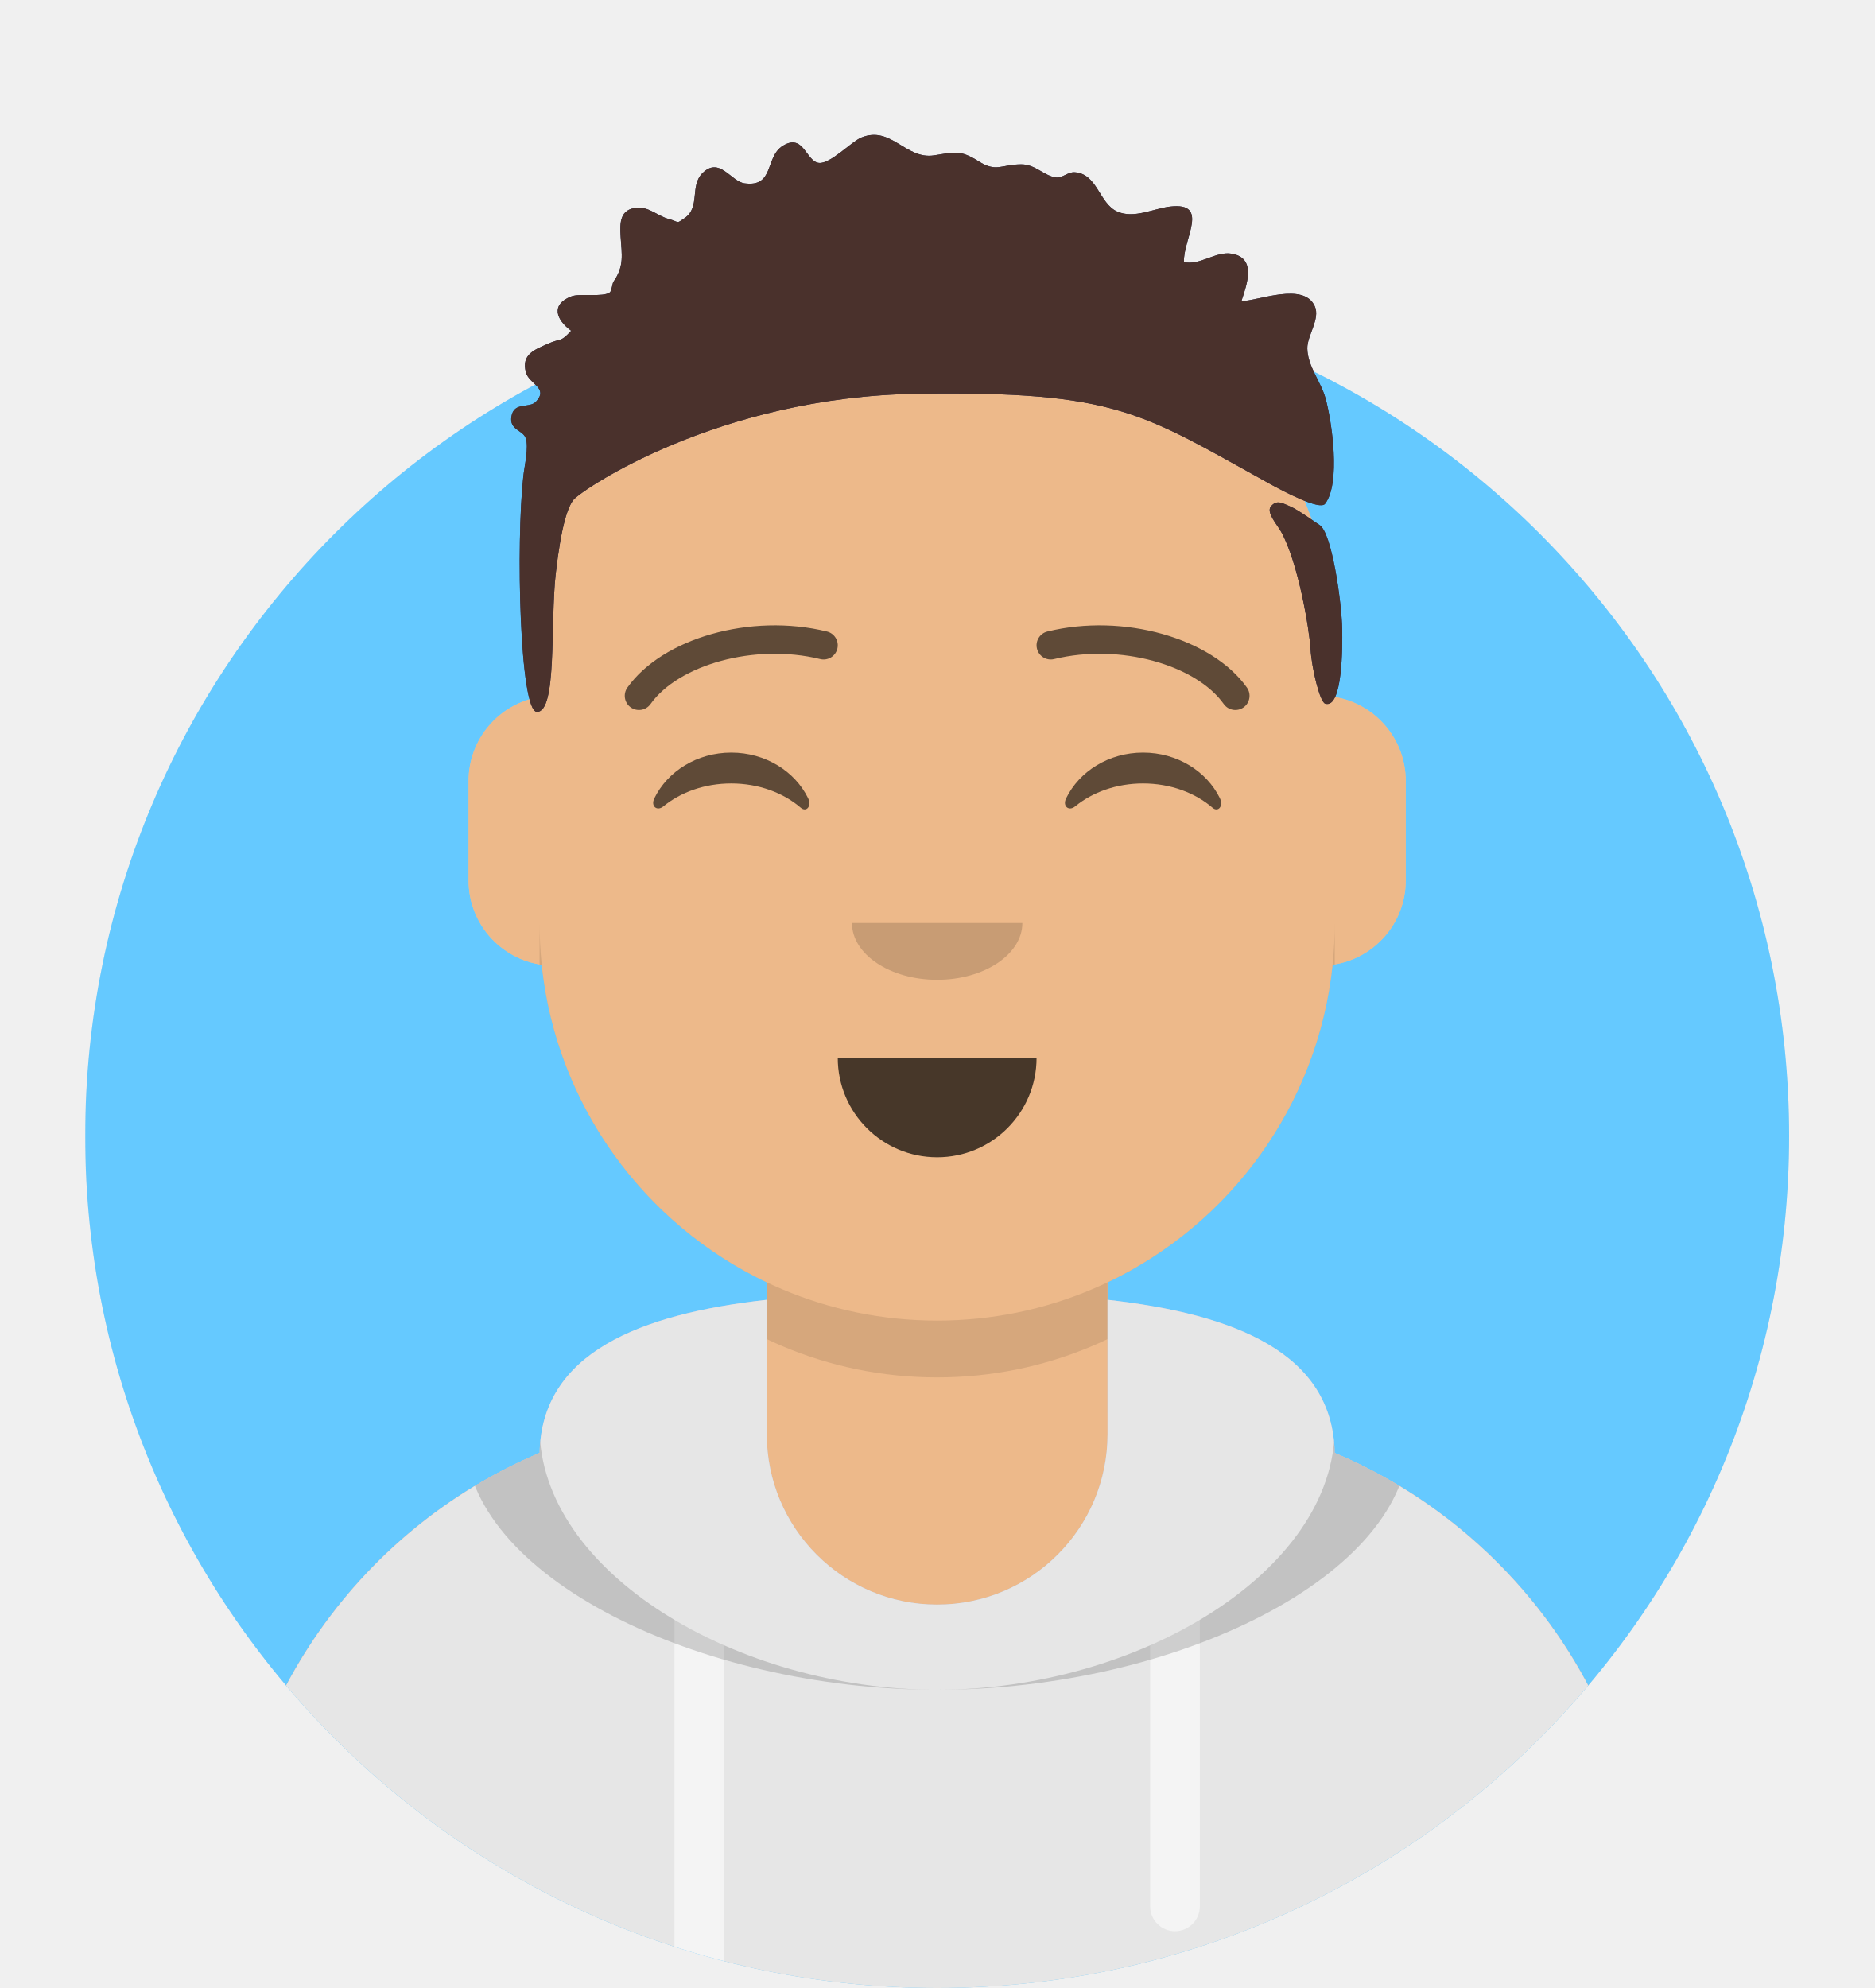
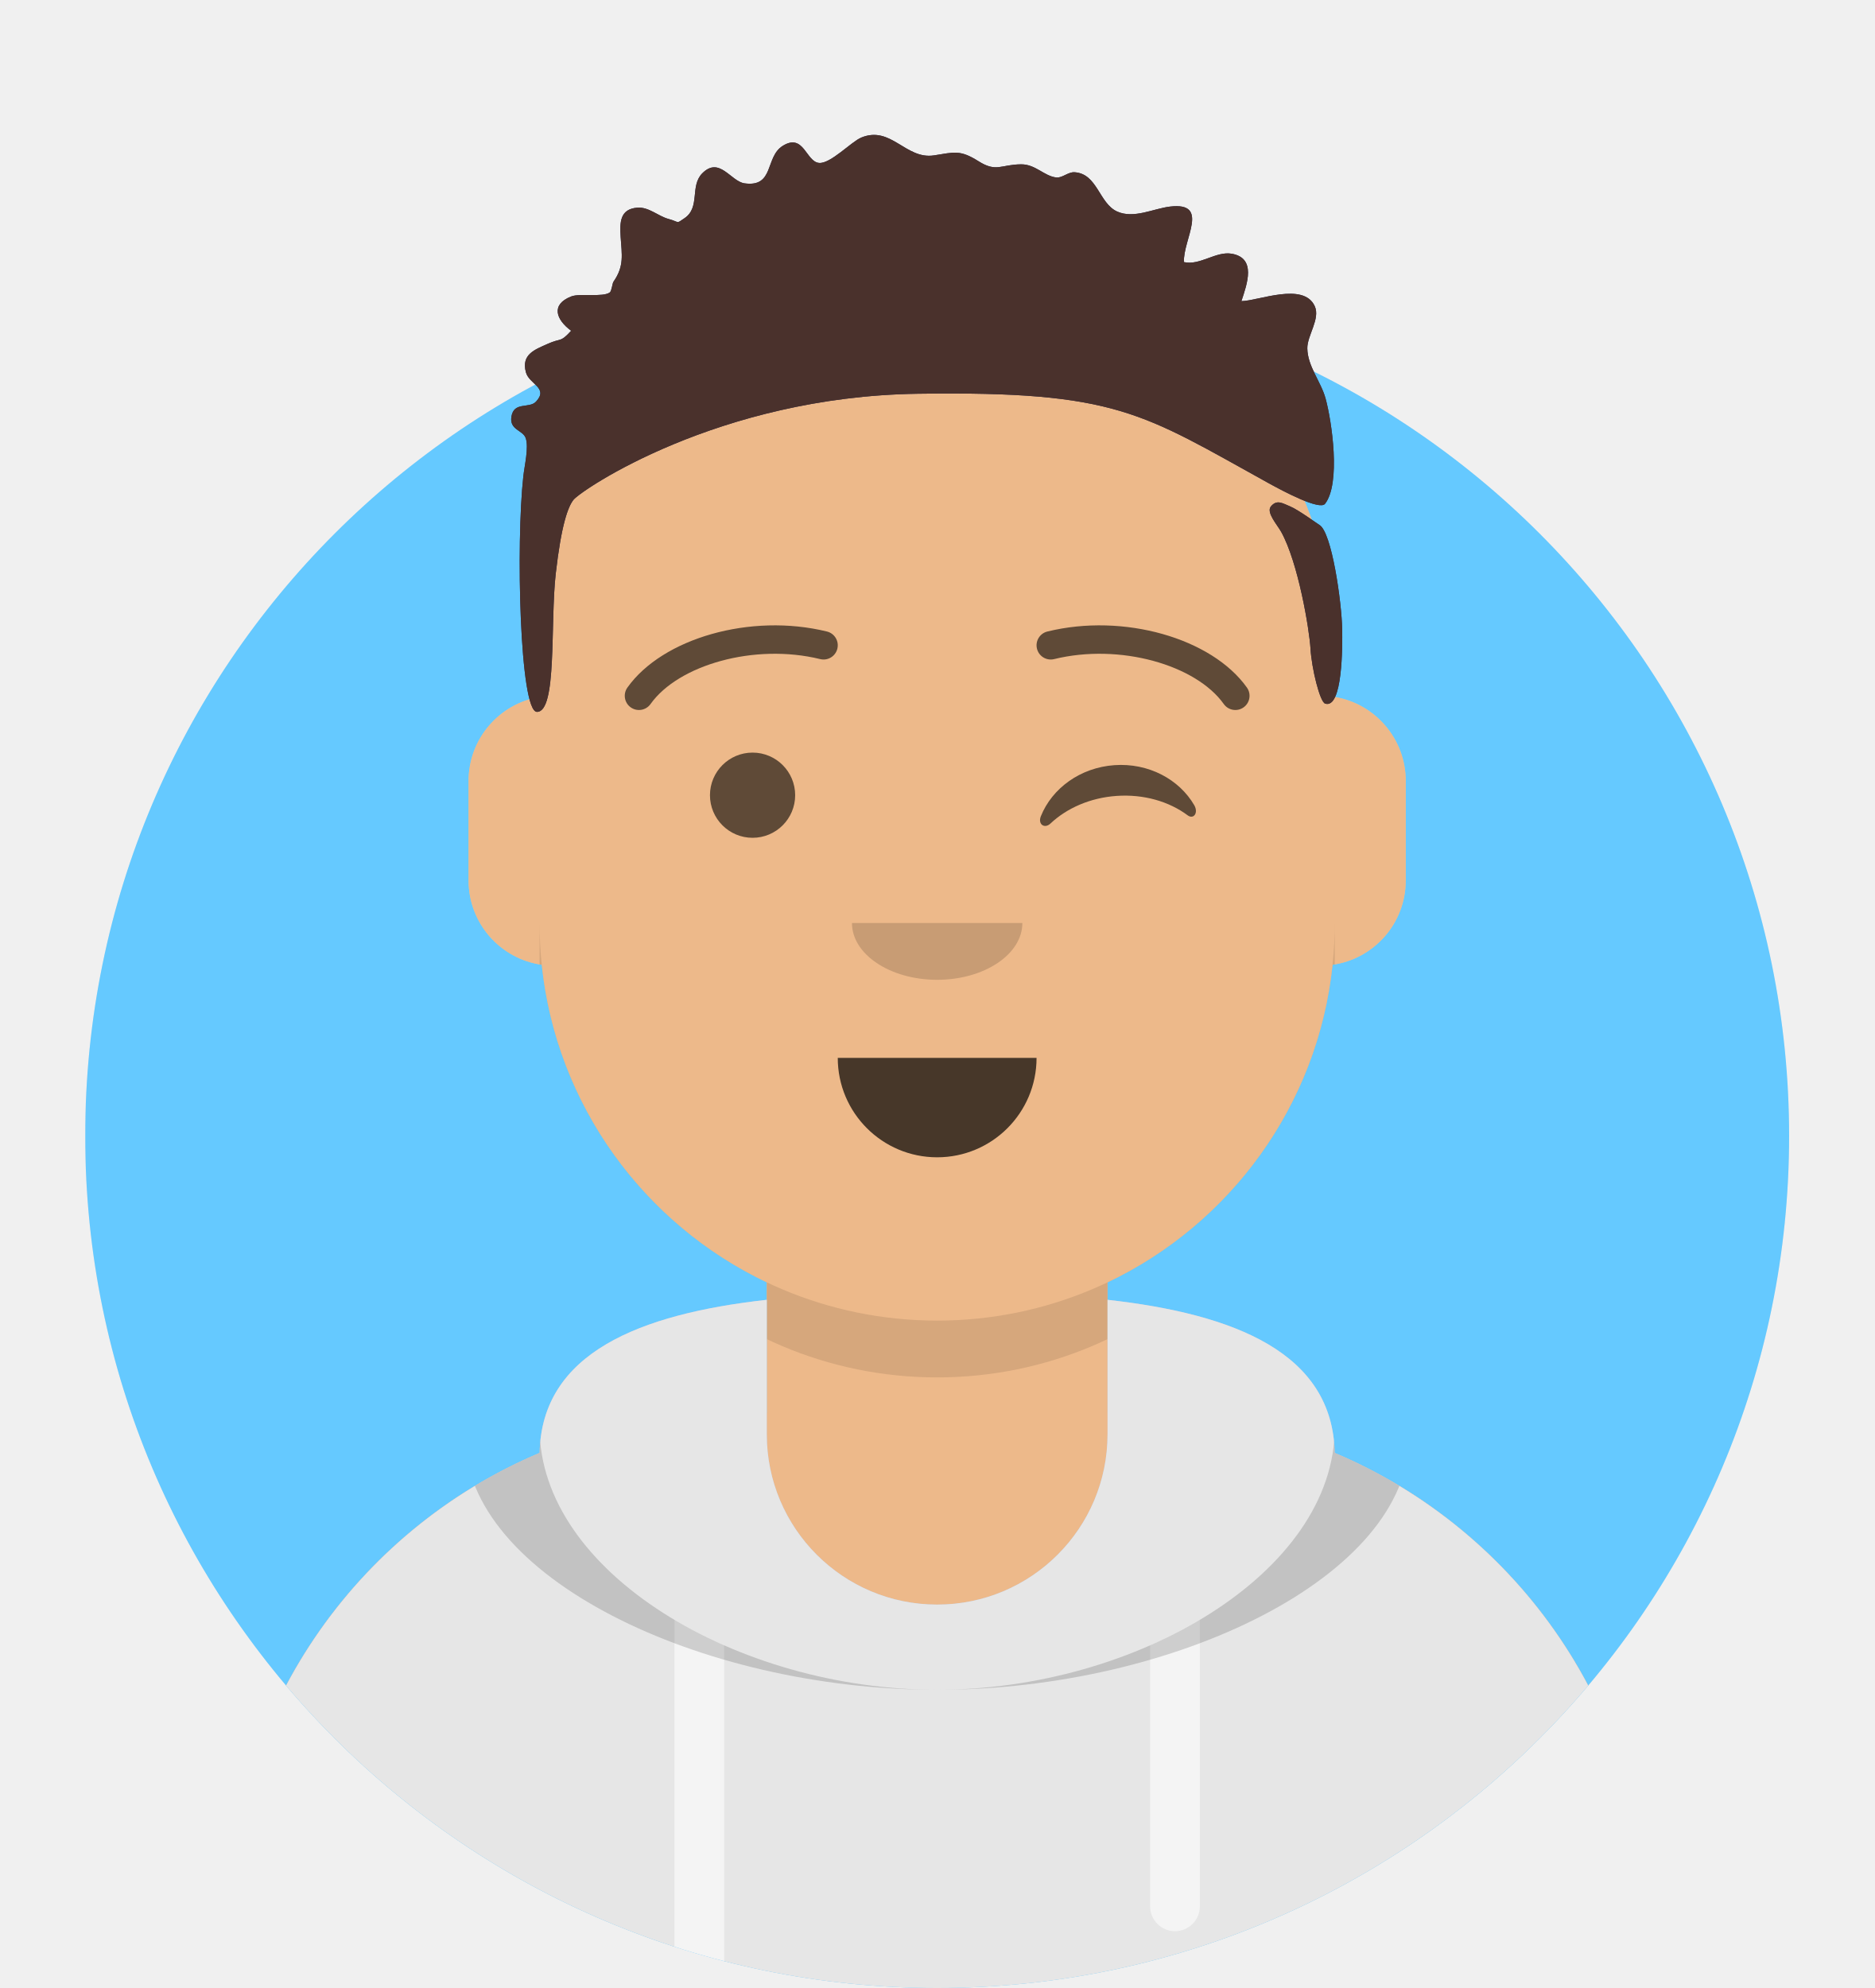
<svg xmlns="http://www.w3.org/2000/svg" xmlns:xlink="http://www.w3.org/1999/xlink" width="264px" height="280px" viewBox="0 0 264 280" version="1.1">
  <defs>
    <circle id="react-path-1" cx="120" cy="120" r="120" />
    <path d="M12,160 C12,226.274 65.726,280 132,280 C198.274,280 252,226.274 252,160 L264,160 L264,-1.42108547e-14 L-3.19744231e-14,-1.42108547e-14 L-3.19744231e-14,160 L12,160 Z" id="react-path-2" />
    <path d="M124,144.611 L124,163 L128,163 L128,163 C167.765,163 200,195.235 200,235 L200,244 L0,244 L0,235 C-4.86974701e-15,195.235 32.235,163 72,163 L72,163 L76,163 L76,144.611 C58.763,136.422 46.372,119.687 44.305,99.881 C38.48,99.058 34,94.052 34,88 L34,74 C34,68.054 38.325,63.118 44,62.166 L44,56 L44,56 C44,25.072 69.072,5.68137151e-15 100,0 L100,0 L100,0 C130.928,-5.68137151e-15 156,25.072 156,56 L156,62.166 C161.675,63.118 166,68.054 166,74 L166,88 C166,94.052 161.52,99.058 155.695,99.881 C153.628,119.687 141.237,136.422 124,144.611 Z" id="react-path-3" />
  </defs>
  <g id="Avataaar" stroke="none" stroke-width="1" fill="none" fill-rule="evenodd">
    <g transform="translate(-825, -1100)" id="Avataaar/Circle">
      <g transform="translate(825, 1100)">
        <g id="Circle" stroke-width="1" fill-rule="evenodd" transform="translate(12, 40)">
          <mask id="react-mask-4" fill="white">
            <use xlink:href="#react-path-1" />
          </mask>
          <use id="Circle-Background" fill="#E6E6E6" xlink:href="#react-path-1" />
          <g id="Color/Palette/Blue-01" mask="url(#react-mask-4)" fill="#65C9FF">
            <rect id="🖍Color" x="0" y="0" width="240" height="240" />
          </g>
        </g>
        <mask id="react-mask-5" fill="white">
          <use xlink:href="#react-path-2" />
        </mask>
        <g id="Mask" />
        <g id="Avataaar" stroke-width="1" fill-rule="evenodd" mask="url(#react-mask-5)">
          <g id="Body" transform="translate(32, 36)">
            <mask id="react-mask-6" fill="white">
              <use xlink:href="#react-path-3" />
            </mask>
            <use fill="#D0C6AC" xlink:href="#react-path-3" />
            <g id="Skin/👶🏽-03-Brown" mask="url(#react-mask-6)" fill="#EDB98A">
              <g transform="translate(0, 0)" id="Color">
                <rect x="0" y="0" width="264" height="280" />
              </g>
            </g>
            <path d="M156,79 L156,102 C156,132.928 130.928,158 100,158 C69.072,158 44,132.928 44,102 L44,79 L44,94 C44,124.928 69.072,150 100,150 C130.928,150 156,124.928 156,94 L156,79 Z" id="Neck-Shadow" fill-opacity="0.1" fill="#000000" mask="url(#react-mask-6)" />
          </g>
          <g id="Clothing/Hoodie" transform="translate(0, 170)">
            <defs>
-               <path d="M108,13.071 C90.081,15.076 76.28,20.552 76.004,34.645 C50.146,45.568 32,71.165 32,100.999 L32,100.999 L32,110 L232,110 L232,100.999 C232,71.165 213.854,45.568 187.996,34.645 C187.72,20.552 173.919,15.076 156,13.071 L156,32 L156,32 C156,45.255 145.255,56 132,56 L132,56 C118.745,56 108,45.255 108,32 L108,13.071 Z" id="react-path-369" />
+               <path d="M108,13.071 C90.081,15.076 76.28,20.552 76.004,34.645 C50.146,45.568 32,71.165 32,100.999 L32,100.999 L32,110 L232,110 L232,100.999 C232,71.165 213.854,45.568 187.996,34.645 C187.72,20.552 173.919,15.076 156,13.071 L156,32 L156,32 C156,45.255 145.255,56 132,56 L132,56 C118.745,56 108,45.255 108,32 L108,13.071 Z" id="react-path-7" />
            </defs>
-             <mask id="react-mask-370" fill="white">
-               <use xlink:href="#react-path-369" />
+             <mask id="react-mask-8" fill="white">
+               <use xlink:href="#react-path-7" />
            </mask>
-             <use id="Hoodie" fill="#B7C1DB" fill-rule="evenodd" xlink:href="#react-path-369" />
-             <g id="Color/Palette/Gray-01" mask="url(#react-mask-370)" fill-rule="evenodd" fill="#E6E6E6">
+             <use id="Hoodie" fill="#B7C1DB" fill-rule="evenodd" xlink:href="#react-path-7" />
+             <g id="Color/Palette/Gray-01" mask="url(#react-mask-8)" fill-rule="evenodd" fill="#E6E6E6">
              <rect id="🖍Color" x="0" y="0" width="264" height="110" />
            </g>
-             <path d="M102,61.739 L102,110 L95,110 L95,58.15 C97.204,59.46 99.547,60.661 102,61.739 Z M169,58.15 L169,98.5 C169,100.433 167.433,102 165.5,102 C163.567,102 162,100.433 162,98.5 L162,61.739 C164.453,60.661 166.796,59.46 169,58.15 Z" id="Straps" fill="#F4F4F4" fill-rule="evenodd" mask="url(#react-mask-370)" />
-             <path d="M90.96,12.724 C75.909,15.571 65.5,21.243 65.5,32.308 C65.5,52.02 98.538,68 132,68 C165.462,68 198.5,52.02 198.5,32.308 C198.5,21.243 188.091,15.571 173.04,12.724 C182.125,16.074 188,21.706 188,31.077 C188,51.469 160.179,68 132,68 C103.821,68 76,51.469 76,31.077 C76,21.706 81.875,16.074 90.96,12.724 Z" id="Shadow" fill-opacity="0.16" fill="#000000" fill-rule="evenodd" mask="url(#react-mask-370)" />
+             <path d="M102,61.739 L102,110 L95,110 L95,58.15 C97.204,59.46 99.547,60.661 102,61.739 Z M169,58.15 L169,98.5 C169,100.433 167.433,102 165.5,102 C163.567,102 162,100.433 162,98.5 L162,61.739 C164.453,60.661 166.796,59.46 169,58.15 Z" id="Straps" fill="#F4F4F4" fill-rule="evenodd" mask="url(#react-mask-8)" />
+             <path d="M90.96,12.724 C75.909,15.571 65.5,21.243 65.5,32.308 C65.5,52.02 98.538,68 132,68 C165.462,68 198.5,52.02 198.5,32.308 C198.5,21.243 188.091,15.571 173.04,12.724 C182.125,16.074 188,21.706 188,31.077 C188,51.469 160.179,68 132,68 C103.821,68 76,51.469 76,31.077 C76,21.706 81.875,16.074 90.96,12.724 Z" id="Shadow" fill-opacity="0.16" fill="#000000" fill-rule="evenodd" mask="url(#react-mask-8)" />
          </g>
          <g id="Face" transform="translate(76, 82)" fill="#000000">
            <g id="Mouth/Default" transform="translate(2, 52)" fill-opacity="0.7">
              <path d="M40,15 C40,22.732 46.268,29 54,29 L54,29 C61.732,29 68,22.732 68,15" id="Mouth" />
            </g>
            <g id="Nose/Default" transform="translate(28, 40)" fill-opacity="0.16">
              <path d="M16,8 C16,12.418 21.373,16 28,16 L28,16 C34.627,16 40,12.418 40,8" id="Nose" />
            </g>
-             <g id="Eyes/Happy-😁" transform="translate(0, 8)" fill-opacity="0.6">
-               <path d="M16.16,22.447 C18.007,18.649 22.164,16 26.998,16 C31.814,16 35.959,18.63 37.815,22.407 C38.367,23.529 37.582,24.447 36.791,23.767 C34.34,21.66 30.859,20.344 26.998,20.344 C23.257,20.344 19.874,21.579 17.438,23.572 C16.547,24.3 15.62,23.558 16.16,22.447 Z" id="Squint" />
-               <path d="M74.16,22.447 C76.007,18.649 80.164,16 84.998,16 C89.814,16 93.959,18.63 95.815,22.407 C96.367,23.529 95.582,24.447 94.791,23.767 C92.34,21.66 88.859,20.344 84.998,20.344 C81.257,20.344 77.874,21.579 75.438,23.572 C74.547,24.3 73.62,23.558 74.16,22.447 Z" id="Squint" />
+             <g id="Eyes/Wink-😉" transform="translate(0, 8)" fill-opacity="0.6">
+               <circle id="Eye" cx="30" cy="22" r="6" />
+               <path d="M70.412,24.205 C72.259,20.406 76.417,17.758 81.25,17.758 C86.066,17.758 90.211,20.387 92.068,24.165 C92.619,25.287 91.834,26.205 91.043,25.525 C88.592,23.417 85.111,22.101 81.25,22.101 C77.509,22.101 74.126,23.336 71.69,25.329 C70.799,26.058 69.872,25.316 70.412,24.205 Z" id="Winky-Wink" transform="translate(81.25223, 21.75758) rotate(-4) translate(-81.25223, -21.75758) " />
            </g>
            <g id="Eyebrow/Outline/Default" fill-opacity="0.6">
              <g id="I-Browse" transform="translate(12, 6)">
                <path d="M3.63,11.159 C7.545,5.65 18.278,2.561 27.523,4.831 C28.596,5.095 29.679,4.439 29.942,3.366 C30.206,2.293 29.55,1.21 28.477,0.947 C17.74,-1.69 5.312,1.887 0.37,8.841 C-0.27,9.742 -0.059,10.99 0.841,11.63 C1.742,12.27 2.99,12.059 3.63,11.159 Z" id="Eyebrow" fill-rule="nonzero" />
                <path d="M61.63,11.159 C65.545,5.65 76.278,2.561 85.523,4.831 C86.596,5.095 87.679,4.439 87.942,3.366 C88.206,2.293 87.55,1.21 86.477,0.947 C75.74,-1.69 63.312,1.887 58.37,8.841 C57.73,9.742 57.941,10.99 58.841,11.63 C59.742,12.27 60.99,12.059 61.63,11.159 Z" id="Eyebrow" fill-rule="nonzero" transform="translate(73.00015, 6.039198) scale(-1, 1) translate(-73.00015, -6.039198) " />
              </g>
            </g>
          </g>
          <g id="Top" stroke-width="1" fill-rule="evenodd">
            <defs>
-               <rect id="react-path-291" x="0" y="0" width="264" height="280" />
-               <path d="M65.18,77.737 C67.363,76.105 80.407,75.479 82.758,74.089 C83.492,73.655 84.061,73.216 84.5,72.78 C84.939,73.216 85.509,73.655 86.242,74.089 C88.593,75.479 101.637,76.105 103.82,77.737 C106.03,79.391 107.644,83.185 107.467,86.151 C107.255,89.71 103.361,98.203 93.672,99.181 C91.558,96.828 88.237,95.31 84.5,95.31 C80.763,95.31 77.442,96.828 75.328,99.181 C65.639,98.203 61.745,89.71 61.533,86.151 C61.357,83.185 62.97,79.391 65.18,77.737 M103.142,94.906 C103.143,94.906 103.145,94.905 103.146,94.905 C103.144,94.905 103.143,94.906 103.142,94.906 M65.845,94.901 C65.849,94.903 65.857,94.906 65.862,94.908 C65.857,94.906 65.851,94.903 65.845,94.901 M144.863,55.985 C144.474,50.03 143.278,44.152 142.234,38.286 C141.953,36.707 140.424,26 139.735,26 C139.502,35.109 138.702,44.08 137.67,53.139 C137.361,55.848 137.038,58.556 136.825,61.274 C136.654,63.47 136.96,66.122 136.428,68.246 C135.749,70.952 132.348,73.478 129.703,74.411 C123.103,76.737 117.598,67.108 111.961,64.291 C104.643,60.635 92.064,59.764 84.582,64.53 C76.936,59.764 64.357,60.635 57.039,64.291 C51.402,67.108 45.897,76.737 39.297,74.411 C36.652,73.478 33.25,70.952 32.572,68.246 C32.04,66.122 32.346,63.47 32.175,61.274 C31.962,58.556 31.639,55.848 31.33,53.139 C30.298,44.08 29.497,35.109 29.265,26 C28.576,26 27.047,36.707 26.766,38.286 C25.722,44.152 24.526,50.03 24.138,55.985 C23.739,62.105 24.215,68.167 25.47,74.163 C26.069,77.028 26.769,79.876 27.519,82.704 C28.353,85.847 27.199,91.966 27.572,95.192 C28.279,101.296 31.154,113.2 34.383,118.451 C35.944,120.989 37.773,122.574 39.816,124.619 C41.783,126.588 42.604,129.64 44.726,131.737 C48.682,135.645 54.446,137.971 60.366,138.543 C65.677,143.05 74.506,146 84.5,146 C94.495,146 103.323,143.05 108.635,138.543 C114.554,137.971 120.318,135.645 124.274,131.737 C126.396,129.64 127.217,126.588 129.184,124.619 C131.226,122.574 133.056,120.989 134.617,118.451 C137.846,113.2 140.721,101.296 141.428,95.192 C141.801,91.966 140.647,85.847 141.481,82.704 C142.232,79.876 142.931,77.028 143.531,74.163 C144.785,68.167 145.261,62.105 144.863,55.985 Z" id="react-path-292" />
-               <path d="M185.832,73.929 C187.589,74.917 188.98,84.828 189.048,88.618 C189.09,90.956 189.127,99.874 186.654,99.103 C185.901,98.868 184.752,94.147 184.588,91.384 C184.425,88.621 182.855,79.22 180.447,74.895 C179.896,73.906 178.321,72.171 179.002,71.335 C179.846,70.298 180.666,70.9 181.697,71.315 C182.812,71.764 185.634,73.818 185.832,73.929 Z M186.637,70.957 C185.891,71.919 180.796,69.218 178.671,68.044 C160.826,58.184 157.362,55.049 129.246,55.458 C101.13,55.867 81.867,69.04 80.784,70.387 C80.03,71.325 79.068,73.828 78.276,80.801 C77.485,87.773 78.495,100.278 75.63,100.263 C73.192,100.25 72.661,76.477 73.714,67.046 C73.875,65.598 74.498,63.008 74.047,61.706 C73.653,60.568 71.725,60.571 72.033,58.675 C72.383,56.517 74.558,57.589 75.506,56.557 C77.301,54.603 74.532,54.14 74.073,52.431 C73.391,49.889 75.363,49.234 77.14,48.431 C79.106,47.544 78.85,48.323 80.446,46.585 C78.315,45.022 77.544,42.894 80.462,41.752 C81.702,41.267 84.927,41.909 85.898,41.18 C86.151,40.99 86.251,39.901 86.407,39.678 C87.958,37.459 87.576,35.853 87.418,33.362 C87.289,31.324 87.306,29.453 89.747,29.25 C91.375,29.114 92.699,30.444 94.158,30.836 C95.777,31.271 95.169,31.588 96.437,30.715 C98.663,29.182 97.148,26.194 98.913,24.412 C101.336,21.966 102.924,25.551 104.869,25.822 C109.091,26.41 107.736,22.122 110.236,20.55 C113.224,18.674 113.513,22.801 115.379,22.948 C116.996,23.075 119.908,19.955 121.317,19.373 C125.5,17.647 127.572,22.504 131.554,21.884 C134.443,21.435 135.223,21.068 137.831,22.712 C140.362,24.307 140.963,23.166 143.829,23.144 C145.854,23.128 147.094,24.82 148.788,24.997 C149.632,25.085 150.441,24.205 151.348,24.26 C154.585,24.457 154.79,28.643 157.362,29.796 C159.712,30.849 162.474,29.369 164.807,29.095 C170.497,28.428 166.6,33.743 166.761,36.915 C168.994,37.436 171.262,35.351 173.485,35.735 C176.987,36.339 175.665,39.968 174.853,42.414 C177.28,42.371 183.613,39.678 185.185,43.122 C185.995,44.898 184.107,47.269 184.138,49.074 C184.181,51.616 186.049,53.719 186.709,56.124 C187.601,59.371 188.872,68.074 186.637,70.957 Z" id="react-path-293" />
+               <rect id="react-path-47" x="0" y="0" width="264" height="280" />
+               <path d="M65.18,77.737 C67.363,76.105 80.407,75.479 82.758,74.089 C83.492,73.655 84.061,73.216 84.5,72.78 C84.939,73.216 85.509,73.655 86.242,74.089 C88.593,75.479 101.637,76.105 103.82,77.737 C106.03,79.391 107.644,83.185 107.467,86.151 C107.255,89.71 103.361,98.203 93.672,99.181 C91.558,96.828 88.237,95.31 84.5,95.31 C80.763,95.31 77.442,96.828 75.328,99.181 C65.639,98.203 61.745,89.71 61.533,86.151 C61.357,83.185 62.97,79.391 65.18,77.737 M103.142,94.906 C103.143,94.906 103.145,94.905 103.146,94.905 C103.144,94.905 103.143,94.906 103.142,94.906 M65.845,94.901 C65.849,94.903 65.857,94.906 65.862,94.908 C65.857,94.906 65.851,94.903 65.845,94.901 M144.863,55.985 C144.474,50.03 143.278,44.152 142.234,38.286 C141.953,36.707 140.424,26 139.735,26 C139.502,35.109 138.702,44.08 137.67,53.139 C137.361,55.848 137.038,58.556 136.825,61.274 C136.654,63.47 136.96,66.122 136.428,68.246 C135.749,70.952 132.348,73.478 129.703,74.411 C123.103,76.737 117.598,67.108 111.961,64.291 C104.643,60.635 92.064,59.764 84.582,64.53 C76.936,59.764 64.357,60.635 57.039,64.291 C51.402,67.108 45.897,76.737 39.297,74.411 C36.652,73.478 33.25,70.952 32.572,68.246 C32.04,66.122 32.346,63.47 32.175,61.274 C31.962,58.556 31.639,55.848 31.33,53.139 C30.298,44.08 29.497,35.109 29.265,26 C28.576,26 27.047,36.707 26.766,38.286 C25.722,44.152 24.526,50.03 24.138,55.985 C23.739,62.105 24.215,68.167 25.47,74.163 C26.069,77.028 26.769,79.876 27.519,82.704 C28.353,85.847 27.199,91.966 27.572,95.192 C28.279,101.296 31.154,113.2 34.383,118.451 C35.944,120.989 37.773,122.574 39.816,124.619 C41.783,126.588 42.604,129.64 44.726,131.737 C48.682,135.645 54.446,137.971 60.366,138.543 C65.677,143.05 74.506,146 84.5,146 C94.495,146 103.323,143.05 108.635,138.543 C114.554,137.971 120.318,135.645 124.274,131.737 C126.396,129.64 127.217,126.588 129.184,124.619 C131.226,122.574 133.056,120.989 134.617,118.451 C137.846,113.2 140.721,101.296 141.428,95.192 C141.801,91.966 140.647,85.847 141.481,82.704 C142.232,79.876 142.931,77.028 143.531,74.163 C144.785,68.167 145.261,62.105 144.863,55.985 Z" id="react-path-48" />
+               <path d="M185.832,73.929 C187.589,74.917 188.98,84.828 189.048,88.618 C189.09,90.956 189.127,99.874 186.654,99.103 C185.901,98.868 184.752,94.147 184.588,91.384 C184.425,88.621 182.855,79.22 180.447,74.895 C179.896,73.906 178.321,72.171 179.002,71.335 C179.846,70.298 180.666,70.9 181.697,71.315 C182.812,71.764 185.634,73.818 185.832,73.929 Z M186.637,70.957 C185.891,71.919 180.796,69.218 178.671,68.044 C160.826,58.184 157.362,55.049 129.246,55.458 C101.13,55.867 81.867,69.04 80.784,70.387 C80.03,71.325 79.068,73.828 78.276,80.801 C77.485,87.773 78.495,100.278 75.63,100.263 C73.192,100.25 72.661,76.477 73.714,67.046 C73.875,65.598 74.498,63.008 74.047,61.706 C73.653,60.568 71.725,60.571 72.033,58.675 C72.383,56.517 74.558,57.589 75.506,56.557 C77.301,54.603 74.532,54.14 74.073,52.431 C73.391,49.889 75.363,49.234 77.14,48.431 C79.106,47.544 78.85,48.323 80.446,46.585 C78.315,45.022 77.544,42.894 80.462,41.752 C81.702,41.267 84.927,41.909 85.898,41.18 C86.151,40.99 86.251,39.901 86.407,39.678 C87.958,37.459 87.576,35.853 87.418,33.362 C87.289,31.324 87.306,29.453 89.747,29.25 C91.375,29.114 92.699,30.444 94.158,30.836 C95.777,31.271 95.169,31.588 96.437,30.715 C98.663,29.182 97.148,26.194 98.913,24.412 C101.336,21.966 102.924,25.551 104.869,25.822 C109.091,26.41 107.736,22.122 110.236,20.55 C113.224,18.674 113.513,22.801 115.379,22.948 C116.996,23.075 119.908,19.955 121.317,19.373 C125.5,17.647 127.572,22.504 131.554,21.884 C134.443,21.435 135.223,21.068 137.831,22.712 C140.362,24.307 140.963,23.166 143.829,23.144 C145.854,23.128 147.094,24.82 148.788,24.997 C149.632,25.085 150.441,24.205 151.348,24.26 C154.585,24.457 154.79,28.643 157.362,29.796 C159.712,30.849 162.474,29.369 164.807,29.095 C170.497,28.428 166.6,33.743 166.761,36.915 C168.994,37.436 171.262,35.351 173.485,35.735 C176.987,36.339 175.665,39.968 174.853,42.414 C177.28,42.371 183.613,39.678 185.185,43.122 C185.995,44.898 184.107,47.269 184.138,49.074 C184.181,51.616 186.049,53.719 186.709,56.124 C187.601,59.371 188.872,68.074 186.637,70.957 Z" id="react-path-49" />
            </defs>
-             <mask id="react-mask-290" fill="white">
-               <use xlink:href="#react-path-291" />
+             <mask id="react-mask-46" fill="white">
+               <use xlink:href="#react-path-47" />
            </mask>
            <g id="Mask" />
-             <g id="Top/Short-Hair/Dreads-01" mask="url(#react-mask-290)">
+             <g id="Top/Short-Hair/Dreads-01" mask="url(#react-mask-46)">
              <g transform="translate(-1, 0)">
                <g id="Hair" stroke-width="1" fill-rule="evenodd" transform="translate(1, 0)">
-                   <mask id="react-mask-289" fill="white">
-                     <use xlink:href="#react-path-293" />
+                   <mask id="react-mask-45" fill="white">
+                     <use xlink:href="#react-path-49" />
                  </mask>
-                   <use id="Dreads-With-Cut" fill="#2E3257" xlink:href="#react-path-293" />
-                   <g id="Skin/👶🏽-03-Brown" mask="url(#react-mask-289)" fill="#4A312C">
+                   <use id="Dreads-With-Cut" fill="#2E3257" xlink:href="#react-path-49" />
+                   <g id="Skin/👶🏽-03-Brown" mask="url(#react-mask-45)" fill="#4A312C">
                    <g transform="translate(0, 0) " id="Color">
                      <rect x="0" y="0" width="264" height="280" />
                    </g>
                  </g>
                </g>
              </g>
            </g>
          </g>
        </g>
      </g>
    </g>
  </g>
</svg>
